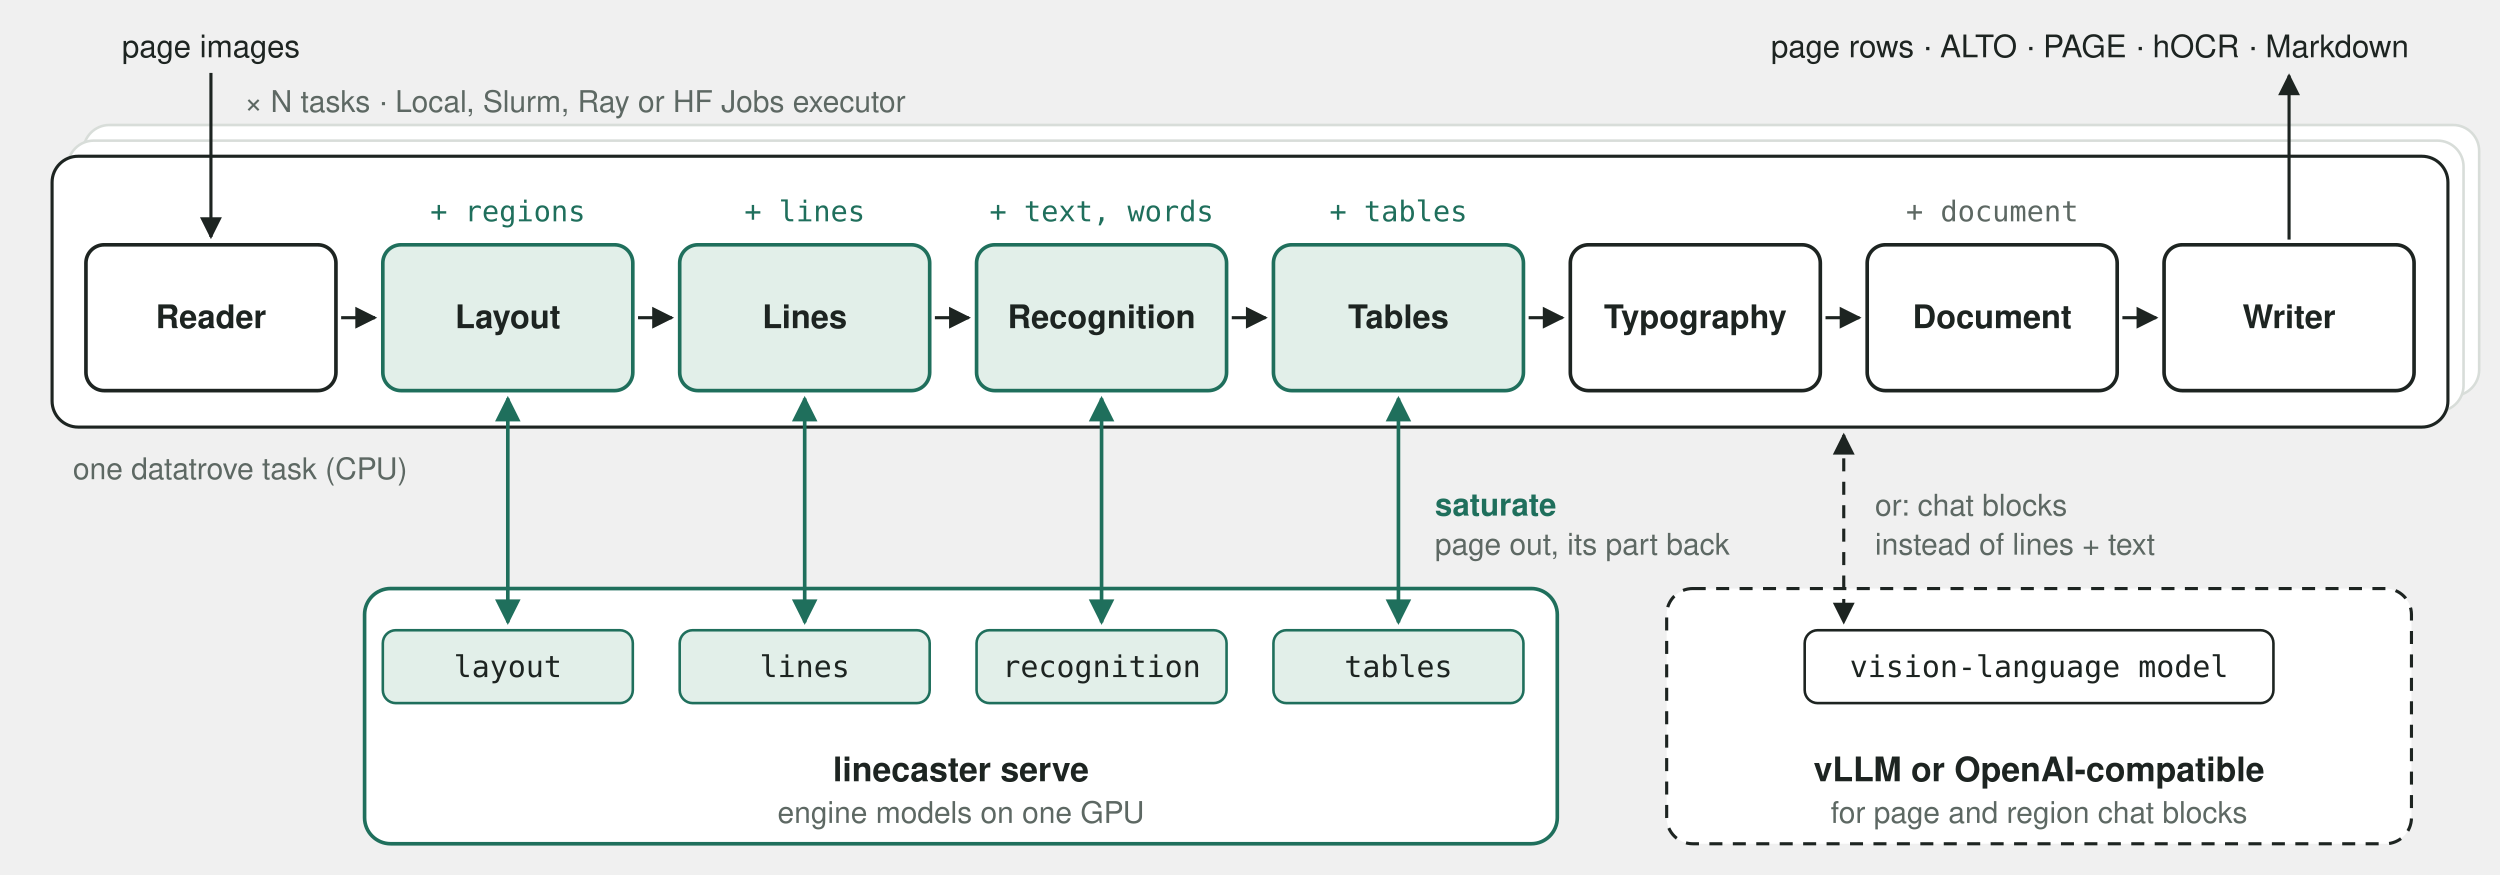
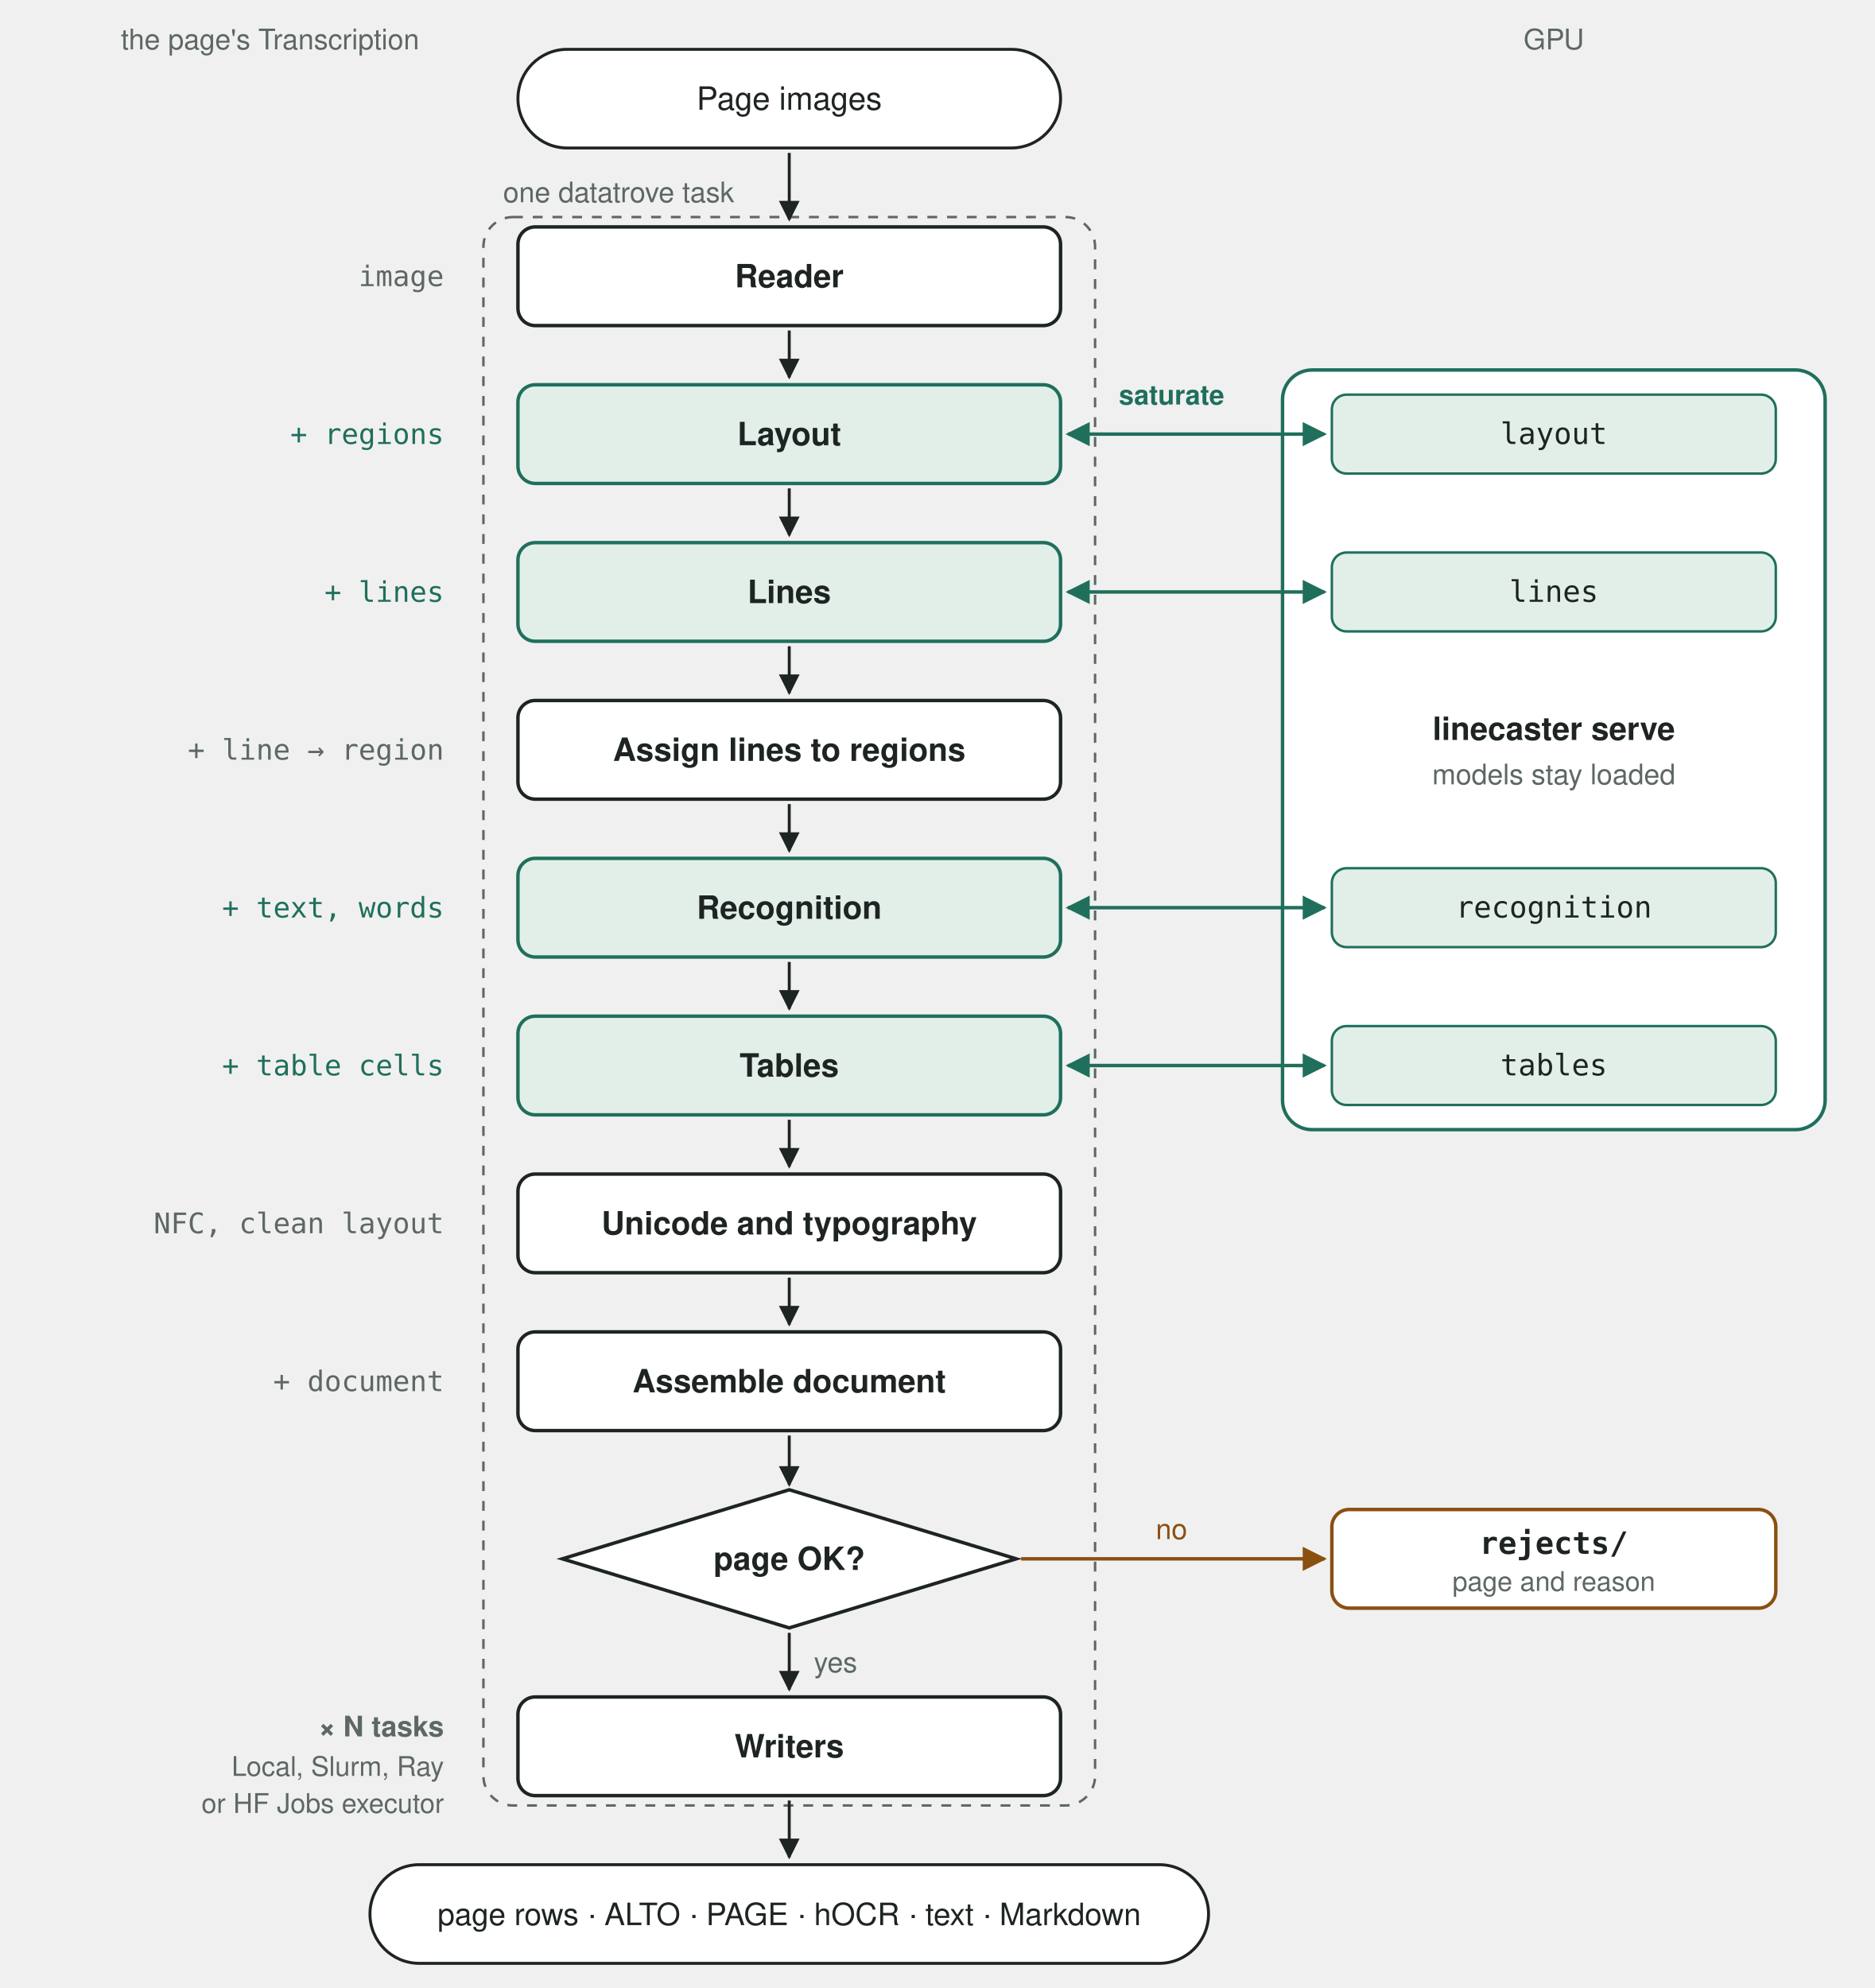
- <svg xmlns="http://www.w3.org/2000/svg" viewBox="0 0 960 336" width="960" height="336" role="img" aria-label="A linecaster pipeline is one datatrove task: reader, layout, lines, recognition, tables, typography, document and writer blocks pass one Transcription along. The model blocks reach their models on a GPU server through saturate; vision-language blocks reach vLLM the same way. The executor runs many copies of the task.">
+ <svg xmlns="http://www.w3.org/2000/svg" viewBox="0 0 760 806" width="760" height="806" role="img" aria-label="One page through a linecaster pipeline: page images are read, then layout, line detection, line assignment, recognition, tables, Unicode and typography and document assembly each add a part to the page's Transcription. The four model steps send the page through saturate to linecaster serve on a GPU and get it back with their part added. Pages with errors go to rejects; the rest are written as page rows, ALTO, PAGE, hOCR, text and Markdown. The executor runs many copies of this task.">
  <defs>
    <marker id="ah" viewBox="0 0 10 10" refX="9" refY="5" markerWidth="7" markerHeight="7" orient="auto-start-reverse">
      <path d="M0,0 L10,5 L0,10 z" fill="#1d2421" />
    </marker>
+   </defs>
+   <defs>
    <marker id="aa" viewBox="0 0 10 10" refX="9" refY="5" markerWidth="7" markerHeight="7" orient="auto-start-reverse">
      <path d="M0,0 L10,5 L0,10 z" fill="#1f6f5c" />
    </marker>
  </defs>
-   <rect x="32" y="48" width="920" height="104" rx="10" fill="#ffffff" stroke="#d8ddd9" />
-   <rect x="26" y="54" width="920" height="104" rx="10" fill="#ffffff" stroke="#d8ddd9" />
-   <rect x="20" y="60" width="920" height="104" rx="10" fill="#ffffff" stroke="#1d2421" stroke-width="1.2" />
-   <text x="94" y="43" text-anchor="start" font-family="system-ui, -apple-system, 'Segoe UI', Helvetica, Arial, sans-serif" font-size="11.5" fill="#5d6863">× N tasks · Local, Slurm, Ray or HF Jobs executor</text>
-   <text x="28" y="184" font-family="system-ui, -apple-system, 'Segoe UI', Helvetica, Arial, sans-serif" font-size="11.5" fill="#5d6863">one datatrove task (CPU)</text>
-   <text x="81" y="22" text-anchor="middle" font-family="system-ui, -apple-system, 'Segoe UI', Helvetica, Arial, sans-serif" font-size="12" fill="#1d2421">page images</text>
-   <line x1="81" y1="28" x2="81" y2="91" stroke="#1d2421" stroke-width="1.2" marker-end="url(#ah)" />
-   <text x="925" y="22" text-anchor="end" font-family="system-ui, -apple-system, 'Segoe UI', Helvetica, Arial, sans-serif" font-size="12" fill="#1d2421">page rows · ALTO · PAGE · hOCR · Markdown</text>
-   <line x1="879.0" y1="92" x2="879.0" y2="29" stroke="#1d2421" stroke-width="1.2" marker-end="url(#ah)" />
-   <rect x="33" y="94" width="96" height="56" rx="7" fill="#ffffff" stroke="#1d2421" stroke-width="1.4" />
-   <text x="81.0" y="126" text-anchor="middle" font-family="system-ui, -apple-system, 'Segoe UI', Helvetica, Arial, sans-serif" font-size="12.5" font-weight="600" fill="#1d2421">Reader</text>
-   <line x1="131" y1="122.0" x2="144" y2="122.0" stroke="#1d2421" stroke-width="1.2" marker-end="url(#ah)" />
-   <rect x="147" y="94" width="96" height="56" rx="7" fill="#e2efe9" stroke="#1f6f5c" stroke-width="1.4" />
-   <text x="195.0" y="126" text-anchor="middle" font-family="system-ui, -apple-system, 'Segoe UI', Helvetica, Arial, sans-serif" font-size="12.5" font-weight="600" fill="#1d2421">Layout</text>
-   <text x="195.0" y="85" text-anchor="middle" font-family="ui-monospace, SFMono-Regular, Menlo, Consolas, monospace" font-size="11" fill="#1f6f5c">+ regions</text>
-   <line x1="245" y1="122.0" x2="258" y2="122.0" stroke="#1d2421" stroke-width="1.2" marker-end="url(#ah)" />
-   <rect x="261" y="94" width="96" height="56" rx="7" fill="#e2efe9" stroke="#1f6f5c" stroke-width="1.4" />
-   <text x="309.0" y="126" text-anchor="middle" font-family="system-ui, -apple-system, 'Segoe UI', Helvetica, Arial, sans-serif" font-size="12.5" font-weight="600" fill="#1d2421">Lines</text>
-   <text x="309.0" y="85" text-anchor="middle" font-family="ui-monospace, SFMono-Regular, Menlo, Consolas, monospace" font-size="11" fill="#1f6f5c">+ lines</text>
-   <line x1="359" y1="122.0" x2="372" y2="122.0" stroke="#1d2421" stroke-width="1.2" marker-end="url(#ah)" />
-   <rect x="375" y="94" width="96" height="56" rx="7" fill="#e2efe9" stroke="#1f6f5c" stroke-width="1.4" />
-   <text x="423.0" y="126" text-anchor="middle" font-family="system-ui, -apple-system, 'Segoe UI', Helvetica, Arial, sans-serif" font-size="12.5" font-weight="600" fill="#1d2421">Recognition</text>
-   <text x="423.0" y="85" text-anchor="middle" font-family="ui-monospace, SFMono-Regular, Menlo, Consolas, monospace" font-size="11" fill="#1f6f5c">+ text, words</text>
-   <line x1="473" y1="122.0" x2="486" y2="122.0" stroke="#1d2421" stroke-width="1.2" marker-end="url(#ah)" />
-   <rect x="489" y="94" width="96" height="56" rx="7" fill="#e2efe9" stroke="#1f6f5c" stroke-width="1.4" />
-   <text x="537.0" y="126" text-anchor="middle" font-family="system-ui, -apple-system, 'Segoe UI', Helvetica, Arial, sans-serif" font-size="12.5" font-weight="600" fill="#1d2421">Tables</text>
-   <text x="537.0" y="85" text-anchor="middle" font-family="ui-monospace, SFMono-Regular, Menlo, Consolas, monospace" font-size="11" fill="#1f6f5c">+ tables</text>
-   <line x1="587" y1="122.0" x2="600" y2="122.0" stroke="#1d2421" stroke-width="1.2" marker-end="url(#ah)" />
-   <rect x="603" y="94" width="96" height="56" rx="7" fill="#ffffff" stroke="#1d2421" stroke-width="1.4" />
-   <text x="651.0" y="126" text-anchor="middle" font-family="system-ui, -apple-system, 'Segoe UI', Helvetica, Arial, sans-serif" font-size="12.5" font-weight="600" fill="#1d2421">Typography</text>
-   <line x1="701" y1="122.0" x2="714" y2="122.0" stroke="#1d2421" stroke-width="1.2" marker-end="url(#ah)" />
-   <rect x="717" y="94" width="96" height="56" rx="7" fill="#ffffff" stroke="#1d2421" stroke-width="1.4" />
-   <text x="765.0" y="126" text-anchor="middle" font-family="system-ui, -apple-system, 'Segoe UI', Helvetica, Arial, sans-serif" font-size="12.5" font-weight="600" fill="#1d2421">Document</text>
-   <text x="765.0" y="85" text-anchor="middle" font-family="ui-monospace, SFMono-Regular, Menlo, Consolas, monospace" font-size="11" fill="#5d6863">+ document</text>
-   <line x1="815" y1="122.0" x2="828" y2="122.0" stroke="#1d2421" stroke-width="1.2" marker-end="url(#ah)" />
-   <rect x="831" y="94" width="96" height="56" rx="7" fill="#ffffff" stroke="#1d2421" stroke-width="1.4" />
-   <text x="879.0" y="126" text-anchor="middle" font-family="system-ui, -apple-system, 'Segoe UI', Helvetica, Arial, sans-serif" font-size="12.5" font-weight="600" fill="#1d2421">Writer</text>
-   <rect x="140" y="226" width="458" height="98" rx="10" fill="#ffffff" stroke="#1f6f5c" stroke-width="1.4" />
-   <rect x="147" y="242" width="96" height="28" rx="5" fill="#e2efe9" stroke="#1f6f5c" />
-   <text x="195.0" y="260" text-anchor="middle" font-family="ui-monospace, SFMono-Regular, Menlo, Consolas, monospace" font-size="11.5" fill="#1d2421">layout</text>
-   <line x1="195.0" y1="153" x2="195.0" y2="239" stroke="#1f6f5c" stroke-width="1.4" marker-start="url(#aa)" marker-end="url(#aa)" />
-   <rect x="261" y="242" width="96" height="28" rx="5" fill="#e2efe9" stroke="#1f6f5c" />
-   <text x="309.0" y="260" text-anchor="middle" font-family="ui-monospace, SFMono-Regular, Menlo, Consolas, monospace" font-size="11.5" fill="#1d2421">lines</text>
-   <line x1="309.0" y1="153" x2="309.0" y2="239" stroke="#1f6f5c" stroke-width="1.4" marker-start="url(#aa)" marker-end="url(#aa)" />
-   <rect x="375" y="242" width="96" height="28" rx="5" fill="#e2efe9" stroke="#1f6f5c" />
-   <text x="423.0" y="260" text-anchor="middle" font-family="ui-monospace, SFMono-Regular, Menlo, Consolas, monospace" font-size="11.5" fill="#1d2421">recognition</text>
-   <line x1="423.0" y1="153" x2="423.0" y2="239" stroke="#1f6f5c" stroke-width="1.4" marker-start="url(#aa)" marker-end="url(#aa)" />
-   <rect x="489" y="242" width="96" height="28" rx="5" fill="#e2efe9" stroke="#1f6f5c" />
-   <text x="537.0" y="260" text-anchor="middle" font-family="ui-monospace, SFMono-Regular, Menlo, Consolas, monospace" font-size="11.5" fill="#1d2421">tables</text>
-   <line x1="537.0" y1="153" x2="537.0" y2="239" stroke="#1f6f5c" stroke-width="1.4" marker-start="url(#aa)" marker-end="url(#aa)" />
-   <text x="369" y="300" text-anchor="middle" font-family="system-ui, -apple-system, 'Segoe UI', Helvetica, Arial, sans-serif" font-size="13" font-weight="600" fill="#1d2421">linecaster serve</text>
-   <text x="369" y="316" text-anchor="middle" font-family="system-ui, -apple-system, 'Segoe UI', Helvetica, Arial, sans-serif" font-size="11.5" fill="#5d6863">engine models on one GPU</text>
-   <text x="551" y="198" font-family="system-ui, -apple-system, 'Segoe UI', Helvetica, Arial, sans-serif" font-size="12" font-weight="600" fill="#1f6f5c">saturate</text>
-   <text x="551" y="213" font-family="system-ui, -apple-system, 'Segoe UI', Helvetica, Arial, sans-serif" font-size="11.5" fill="#5d6863">page out, its part back</text>
-   <rect x="640" y="226" width="286" height="98" rx="10" fill="#ffffff" stroke="#1d2421" stroke-width="1.2" stroke-dasharray="5 4" />
-   <rect x="693" y="242" width="180" height="28" rx="5" fill="#ffffff" stroke="#1d2421" />
-   <text x="783" y="260" text-anchor="middle" font-family="ui-monospace, SFMono-Regular, Menlo, Consolas, monospace" font-size="11.5" fill="#1d2421">vision-language model</text>
-   <text x="783" y="300" text-anchor="middle" font-family="system-ui, -apple-system, 'Segoe UI', Helvetica, Arial, sans-serif" font-size="13" font-weight="600" fill="#1d2421">vLLM or OpenAI-compatible</text>
-   <text x="783" y="316" text-anchor="middle" font-family="system-ui, -apple-system, 'Segoe UI', Helvetica, Arial, sans-serif" font-size="11.5" fill="#5d6863">for page and region chat blocks</text>
-   <line x1="708" y1="167" x2="708" y2="239" stroke="#1d2421" stroke-width="1.2" stroke-dasharray="5 4" marker-start="url(#ah)" marker-end="url(#ah)" />
-   <text x="720" y="198" font-family="system-ui, -apple-system, 'Segoe UI', Helvetica, Arial, sans-serif" font-size="11.5" fill="#5d6863">or: chat blocks</text>
-   <text x="720" y="213" font-family="system-ui, -apple-system, 'Segoe UI', Helvetica, Arial, sans-serif" font-size="11.5" fill="#5d6863">instead of lines + text</text>
+   <defs>
+     <marker id="aw" viewBox="0 0 10 10" refX="9" refY="5" markerWidth="7" markerHeight="7" orient="auto-start-reverse">
+       <path d="M0,0 L10,5 L0,10 z" fill="#8a5010" />
+     </marker>
+   </defs>
+   <text x="170" y="20" text-anchor="end" font-family="system-ui, -apple-system, 'Segoe UI', Helvetica, Arial, sans-serif" font-size="11.5" fill="#5d6863">the page's Transcription</text>
+   <text x="630" y="20" text-anchor="middle" font-family="system-ui, -apple-system, 'Segoe UI', Helvetica, Arial, sans-serif" font-size="11.5" fill="#5d6863">GPU</text>
+   <rect x="196" y="88" width="248" height="644" rx="12" fill="none" stroke="#5d6863" stroke-dasharray="4 4" />
+   <text x="204" y="82" text-anchor="start" font-family="system-ui, -apple-system, 'Segoe UI', Helvetica, Arial, sans-serif" font-size="11.5" fill="#5d6863">one datatrove task</text>
+   <text x="180" y="704" text-anchor="end" font-family="system-ui, -apple-system, 'Segoe UI', Helvetica, Arial, sans-serif" font-size="11.5" font-weight="600" fill="#5d6863">× N tasks</text>
+   <text x="180" y="720" text-anchor="end" font-family="system-ui, -apple-system, 'Segoe UI', Helvetica, Arial, sans-serif" font-size="11" fill="#5d6863">Local, Slurm, Ray</text>
+   <text x="180" y="735" text-anchor="end" font-family="system-ui, -apple-system, 'Segoe UI', Helvetica, Arial, sans-serif" font-size="11" fill="#5d6863">or HF Jobs executor</text>
+   <rect x="520" y="150" width="220" height="308" rx="12" fill="#ffffff" stroke="#1f6f5c" stroke-width="1.4" />
+   <text x="630" y="300" text-anchor="middle" font-family="system-ui, -apple-system, 'Segoe UI', Helvetica, Arial, sans-serif" font-size="13" font-weight="600" fill="#1d2421">linecaster serve</text>
+   <text x="630" y="318" text-anchor="middle" font-family="system-ui, -apple-system, 'Segoe UI', Helvetica, Arial, sans-serif" font-size="11.5" fill="#5d6863">models stay loaded</text>
+   <text x="475" y="164" text-anchor="middle" font-family="system-ui, -apple-system, 'Segoe UI', Helvetica, Arial, sans-serif" font-size="11" font-weight="600" fill="#1f6f5c">saturate</text>
+   <rect x="210.0" y="20.0" width="220" height="40" rx="20" fill="#ffffff" stroke="#1d2421" stroke-width="1.2" />
+   <text x="320" y="44.5" text-anchor="middle" font-family="system-ui, -apple-system, 'Segoe UI', Helvetica, Arial, sans-serif" font-size="13" fill="#1d2421">Page images</text>
+   <rect x="210.0" y="92.0" width="220" height="40" rx="7" fill="#ffffff" stroke="#1d2421" stroke-width="1.4" />
+   <text x="320" y="116.5" text-anchor="middle" font-family="system-ui, -apple-system, 'Segoe UI', Helvetica, Arial, sans-serif" font-size="13" font-weight="600" fill="#1d2421">Reader</text>
+   <text x="180" y="116" text-anchor="end" font-family="ui-monospace, SFMono-Regular, Menlo, Consolas, monospace" font-size="11.5" fill="#5d6863">image</text>
+   <line x1="320" y1="62.0" x2="320" y2="89.0" stroke="#1d2421" stroke-width="1.2" marker-end="url(#ah)" />
+   <rect x="210.0" y="156.0" width="220" height="40" rx="7" fill="#e2efe9" stroke="#1f6f5c" stroke-width="1.4" />
+   <text x="320" y="180.5" text-anchor="middle" font-family="system-ui, -apple-system, 'Segoe UI', Helvetica, Arial, sans-serif" font-size="13" font-weight="600" fill="#1d2421">Layout</text>
+   <text x="180" y="180" text-anchor="end" font-family="ui-monospace, SFMono-Regular, Menlo, Consolas, monospace" font-size="11.5" fill="#1f6f5c">+ regions</text>
+   <line x1="320" y1="134.0" x2="320" y2="153.0" stroke="#1d2421" stroke-width="1.2" marker-end="url(#ah)" />
+   <rect x="540" y="160" width="180" height="32" rx="6" fill="#e2efe9" stroke="#1f6f5c" />
+   <text x="630" y="180" text-anchor="middle" font-family="ui-monospace, SFMono-Regular, Menlo, Consolas, monospace" font-size="12" fill="#1d2421">layout</text>
+   <line x1="433.0" y1="176" x2="537" y2="176" stroke="#1f6f5c" stroke-width="1.4" marker-start="url(#aa)" marker-end="url(#aa)" />
+   <rect x="210.0" y="220.0" width="220" height="40" rx="7" fill="#e2efe9" stroke="#1f6f5c" stroke-width="1.4" />
+   <text x="320" y="244.5" text-anchor="middle" font-family="system-ui, -apple-system, 'Segoe UI', Helvetica, Arial, sans-serif" font-size="13" font-weight="600" fill="#1d2421">Lines</text>
+   <text x="180" y="244" text-anchor="end" font-family="ui-monospace, SFMono-Regular, Menlo, Consolas, monospace" font-size="11.5" fill="#1f6f5c">+ lines</text>
+   <line x1="320" y1="198.0" x2="320" y2="217.0" stroke="#1d2421" stroke-width="1.2" marker-end="url(#ah)" />
+   <rect x="540" y="224" width="180" height="32" rx="6" fill="#e2efe9" stroke="#1f6f5c" />
+   <text x="630" y="244" text-anchor="middle" font-family="ui-monospace, SFMono-Regular, Menlo, Consolas, monospace" font-size="12" fill="#1d2421">lines</text>
+   <line x1="433.0" y1="240" x2="537" y2="240" stroke="#1f6f5c" stroke-width="1.4" marker-start="url(#aa)" marker-end="url(#aa)" />
+   <rect x="210.0" y="284.0" width="220" height="40" rx="7" fill="#ffffff" stroke="#1d2421" stroke-width="1.4" />
+   <text x="320" y="308.5" text-anchor="middle" font-family="system-ui, -apple-system, 'Segoe UI', Helvetica, Arial, sans-serif" font-size="13" font-weight="600" fill="#1d2421">Assign lines to regions</text>
+   <text x="180" y="308" text-anchor="end" font-family="ui-monospace, SFMono-Regular, Menlo, Consolas, monospace" font-size="11.5" fill="#5d6863">+ line → region</text>
+   <line x1="320" y1="262.0" x2="320" y2="281.0" stroke="#1d2421" stroke-width="1.2" marker-end="url(#ah)" />
+   <rect x="210.0" y="348.0" width="220" height="40" rx="7" fill="#e2efe9" stroke="#1f6f5c" stroke-width="1.4" />
+   <text x="320" y="372.5" text-anchor="middle" font-family="system-ui, -apple-system, 'Segoe UI', Helvetica, Arial, sans-serif" font-size="13" font-weight="600" fill="#1d2421">Recognition</text>
+   <text x="180" y="372" text-anchor="end" font-family="ui-monospace, SFMono-Regular, Menlo, Consolas, monospace" font-size="11.5" fill="#1f6f5c">+ text, words</text>
+   <line x1="320" y1="326.0" x2="320" y2="345.0" stroke="#1d2421" stroke-width="1.2" marker-end="url(#ah)" />
+   <rect x="540" y="352" width="180" height="32" rx="6" fill="#e2efe9" stroke="#1f6f5c" />
+   <text x="630" y="372" text-anchor="middle" font-family="ui-monospace, SFMono-Regular, Menlo, Consolas, monospace" font-size="12" fill="#1d2421">recognition</text>
+   <line x1="433.0" y1="368" x2="537" y2="368" stroke="#1f6f5c" stroke-width="1.4" marker-start="url(#aa)" marker-end="url(#aa)" />
+   <rect x="210.0" y="412.0" width="220" height="40" rx="7" fill="#e2efe9" stroke="#1f6f5c" stroke-width="1.4" />
+   <text x="320" y="436.5" text-anchor="middle" font-family="system-ui, -apple-system, 'Segoe UI', Helvetica, Arial, sans-serif" font-size="13" font-weight="600" fill="#1d2421">Tables</text>
+   <text x="180" y="436" text-anchor="end" font-family="ui-monospace, SFMono-Regular, Menlo, Consolas, monospace" font-size="11.5" fill="#1f6f5c">+ table cells</text>
+   <line x1="320" y1="390.0" x2="320" y2="409.0" stroke="#1d2421" stroke-width="1.2" marker-end="url(#ah)" />
+   <rect x="540" y="416" width="180" height="32" rx="6" fill="#e2efe9" stroke="#1f6f5c" />
+   <text x="630" y="436" text-anchor="middle" font-family="ui-monospace, SFMono-Regular, Menlo, Consolas, monospace" font-size="12" fill="#1d2421">tables</text>
+   <line x1="433.0" y1="432" x2="537" y2="432" stroke="#1f6f5c" stroke-width="1.4" marker-start="url(#aa)" marker-end="url(#aa)" />
+   <rect x="210.0" y="476.0" width="220" height="40" rx="7" fill="#ffffff" stroke="#1d2421" stroke-width="1.4" />
+   <text x="320" y="500.5" text-anchor="middle" font-family="system-ui, -apple-system, 'Segoe UI', Helvetica, Arial, sans-serif" font-size="13" font-weight="600" fill="#1d2421">Unicode and typography</text>
+   <text x="180" y="500" text-anchor="end" font-family="ui-monospace, SFMono-Regular, Menlo, Consolas, monospace" font-size="11.5" fill="#5d6863">NFC, clean layout</text>
+   <line x1="320" y1="454.0" x2="320" y2="473.0" stroke="#1d2421" stroke-width="1.2" marker-end="url(#ah)" />
+   <rect x="210.0" y="540.0" width="220" height="40" rx="7" fill="#ffffff" stroke="#1d2421" stroke-width="1.4" />
+   <text x="320" y="564.5" text-anchor="middle" font-family="system-ui, -apple-system, 'Segoe UI', Helvetica, Arial, sans-serif" font-size="13" font-weight="600" fill="#1d2421">Assemble document</text>
+   <text x="180" y="564" text-anchor="end" font-family="ui-monospace, SFMono-Regular, Menlo, Consolas, monospace" font-size="11.5" fill="#5d6863">+ document</text>
+   <line x1="320" y1="518.0" x2="320" y2="537.0" stroke="#1d2421" stroke-width="1.2" marker-end="url(#ah)" />
+   <line x1="320" y1="582.0" x2="320" y2="602" stroke="#1d2421" stroke-width="1.2" marker-end="url(#ah)" />
+   <polygon points="320,604 412,632 320,660 228,632" fill="#ffffff" stroke="#1d2421" stroke-width="1.4" />
+   <text x="320" y="636.5" text-anchor="middle" font-family="system-ui, -apple-system, 'Segoe UI', Helvetica, Arial, sans-serif" font-size="13" font-weight="600" fill="#1d2421">page OK?</text>
+   <line x1="414" y1="632" x2="537" y2="632" stroke="#8a5010" stroke-width="1.4" marker-end="url(#aw)" />
+   <text x="475" y="624" text-anchor="middle" font-family="system-ui, -apple-system, 'Segoe UI', Helvetica, Arial, sans-serif" font-size="11.5" fill="#8a5010">no</text>
+   <rect x="540" y="612" width="180" height="40" rx="7" fill="#ffffff" stroke="#8a5010" stroke-width="1.4" />
+   <text x="630" y="630" text-anchor="middle" font-family="ui-monospace, SFMono-Regular, Menlo, Consolas, monospace" font-size="12.5" font-weight="600" fill="#1d2421">rejects/</text>
+   <text x="630" y="645" text-anchor="middle" font-family="system-ui, -apple-system, 'Segoe UI', Helvetica, Arial, sans-serif" font-size="11" fill="#5d6863">page and reason</text>
+   <line x1="320" y1="662" x2="320" y2="685.0" stroke="#1d2421" stroke-width="1.2" marker-end="url(#ah)" />
+   <text x="330" y="678" text-anchor="start" font-family="system-ui, -apple-system, 'Segoe UI', Helvetica, Arial, sans-serif" font-size="11.5" fill="#5d6863">yes</text>
+   <rect x="210.0" y="688.0" width="220" height="40" rx="7" fill="#ffffff" stroke="#1d2421" stroke-width="1.4" />
+   <text x="320" y="712.5" text-anchor="middle" font-family="system-ui, -apple-system, 'Segoe UI', Helvetica, Arial, sans-serif" font-size="13" font-weight="600" fill="#1d2421">Writers</text>
+   <line x1="320" y1="730.0" x2="320" y2="753.0" stroke="#1d2421" stroke-width="1.2" marker-end="url(#ah)" />
+   <rect x="150" y="756.0" width="340" height="40" rx="20" fill="#ffffff" stroke="#1d2421" stroke-width="1.2" />
+   <text x="320" y="780.5" text-anchor="middle" font-family="system-ui, -apple-system, 'Segoe UI', Helvetica, Arial, sans-serif" font-size="12.5" fill="#1d2421">page rows · ALTO · PAGE · hOCR · text · Markdown</text>
</svg>
